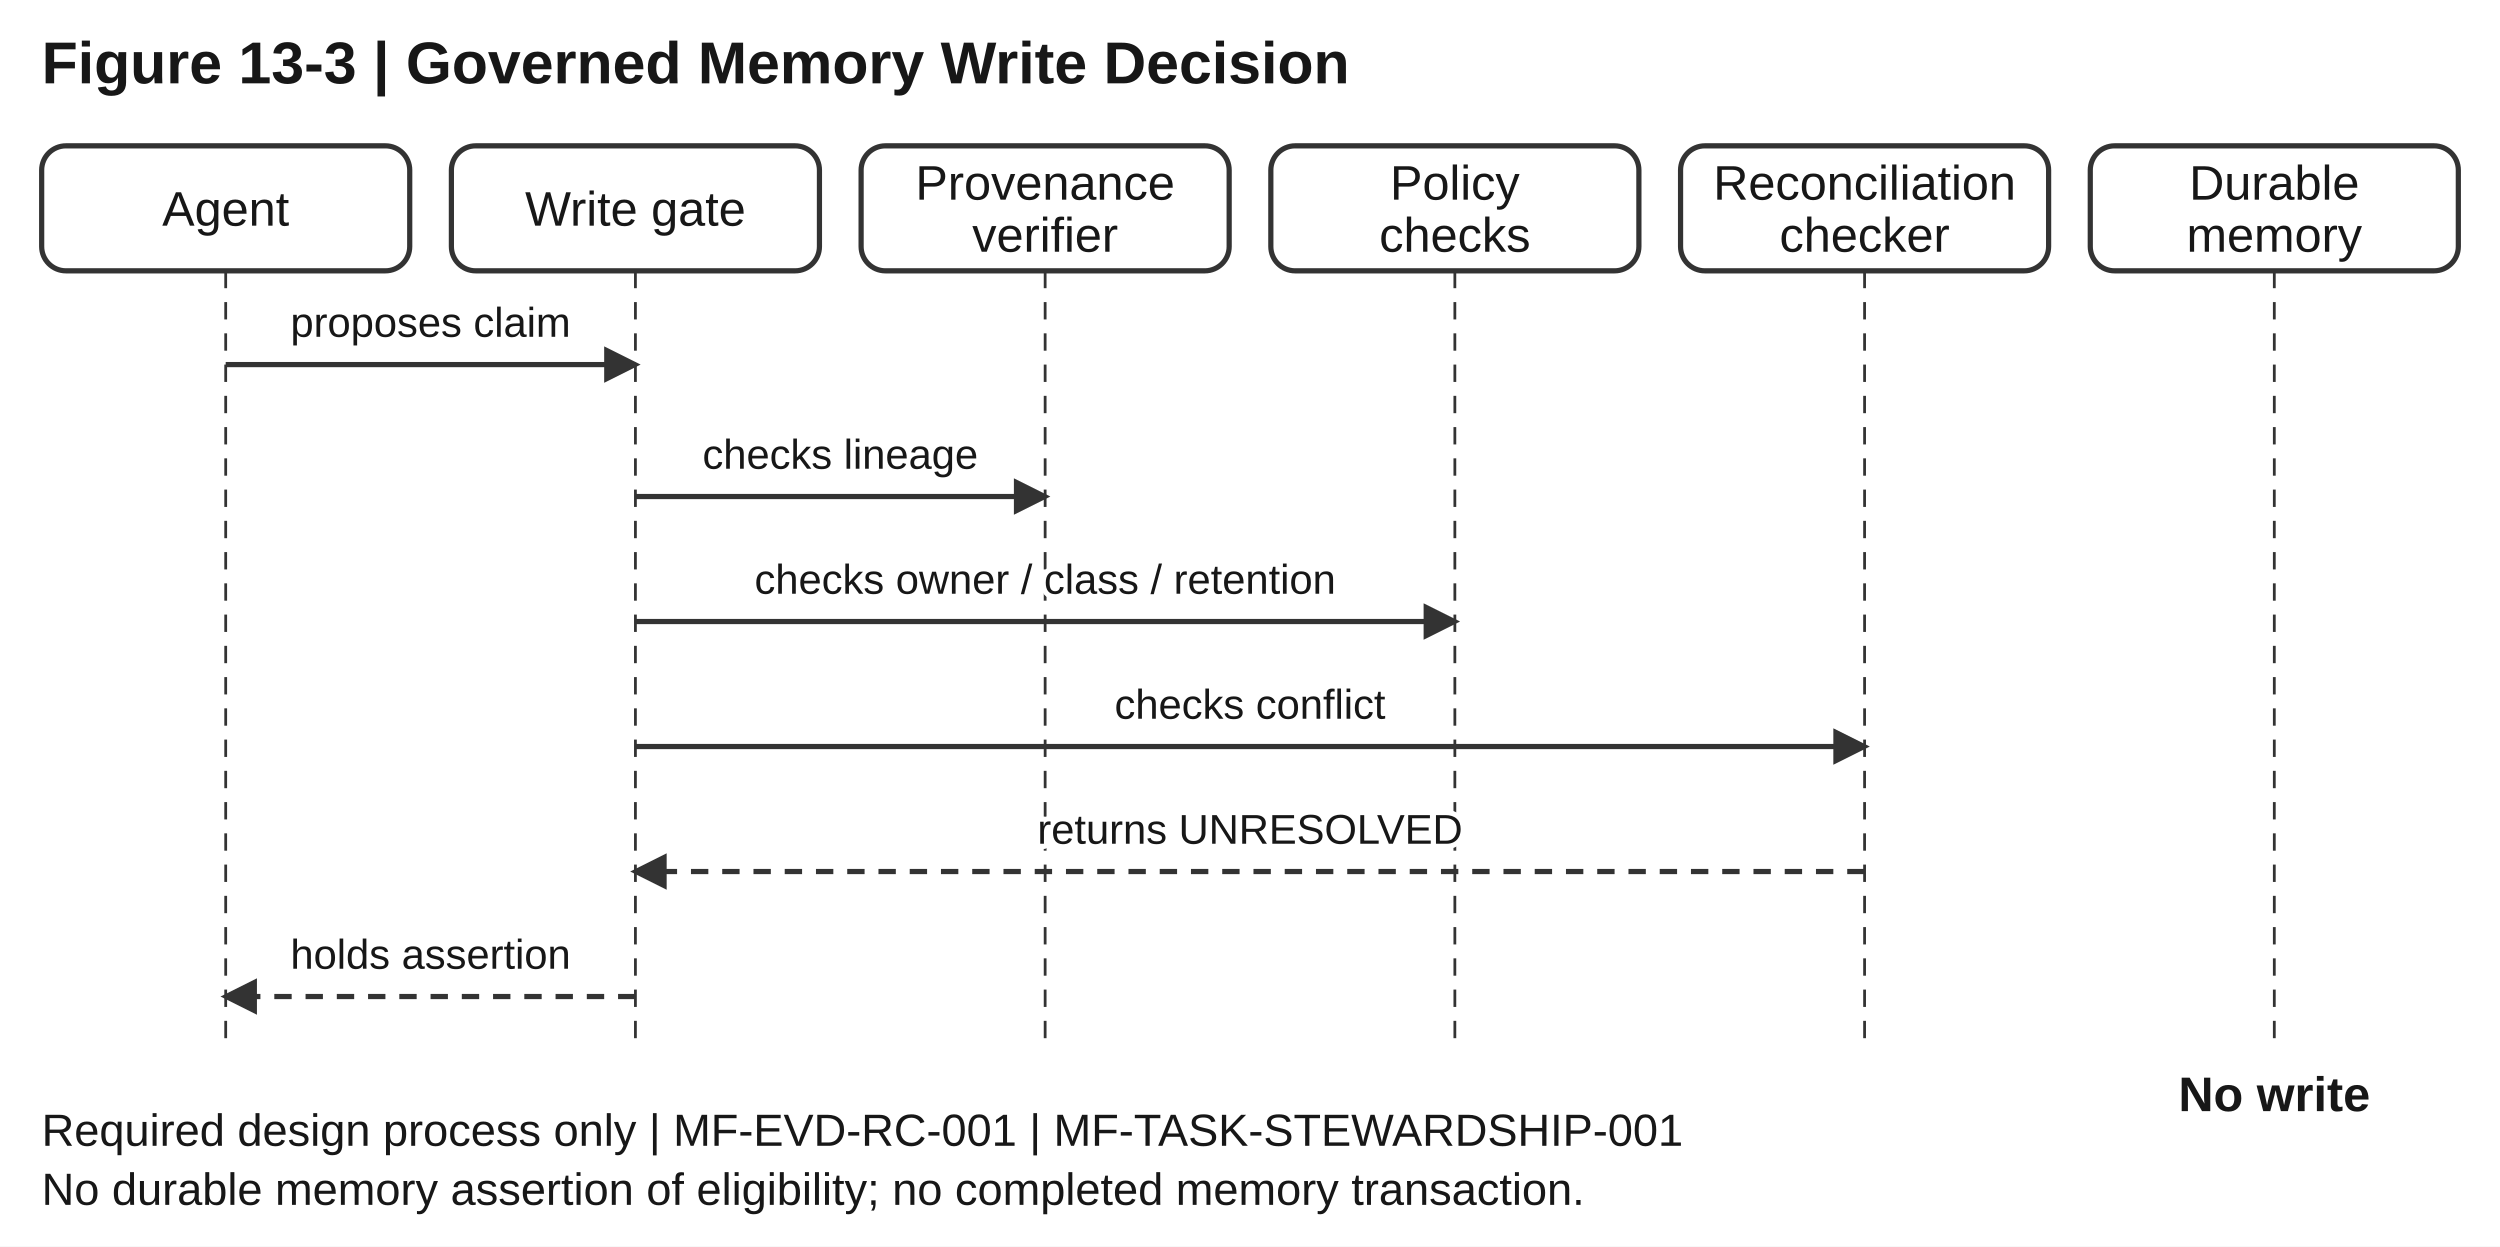
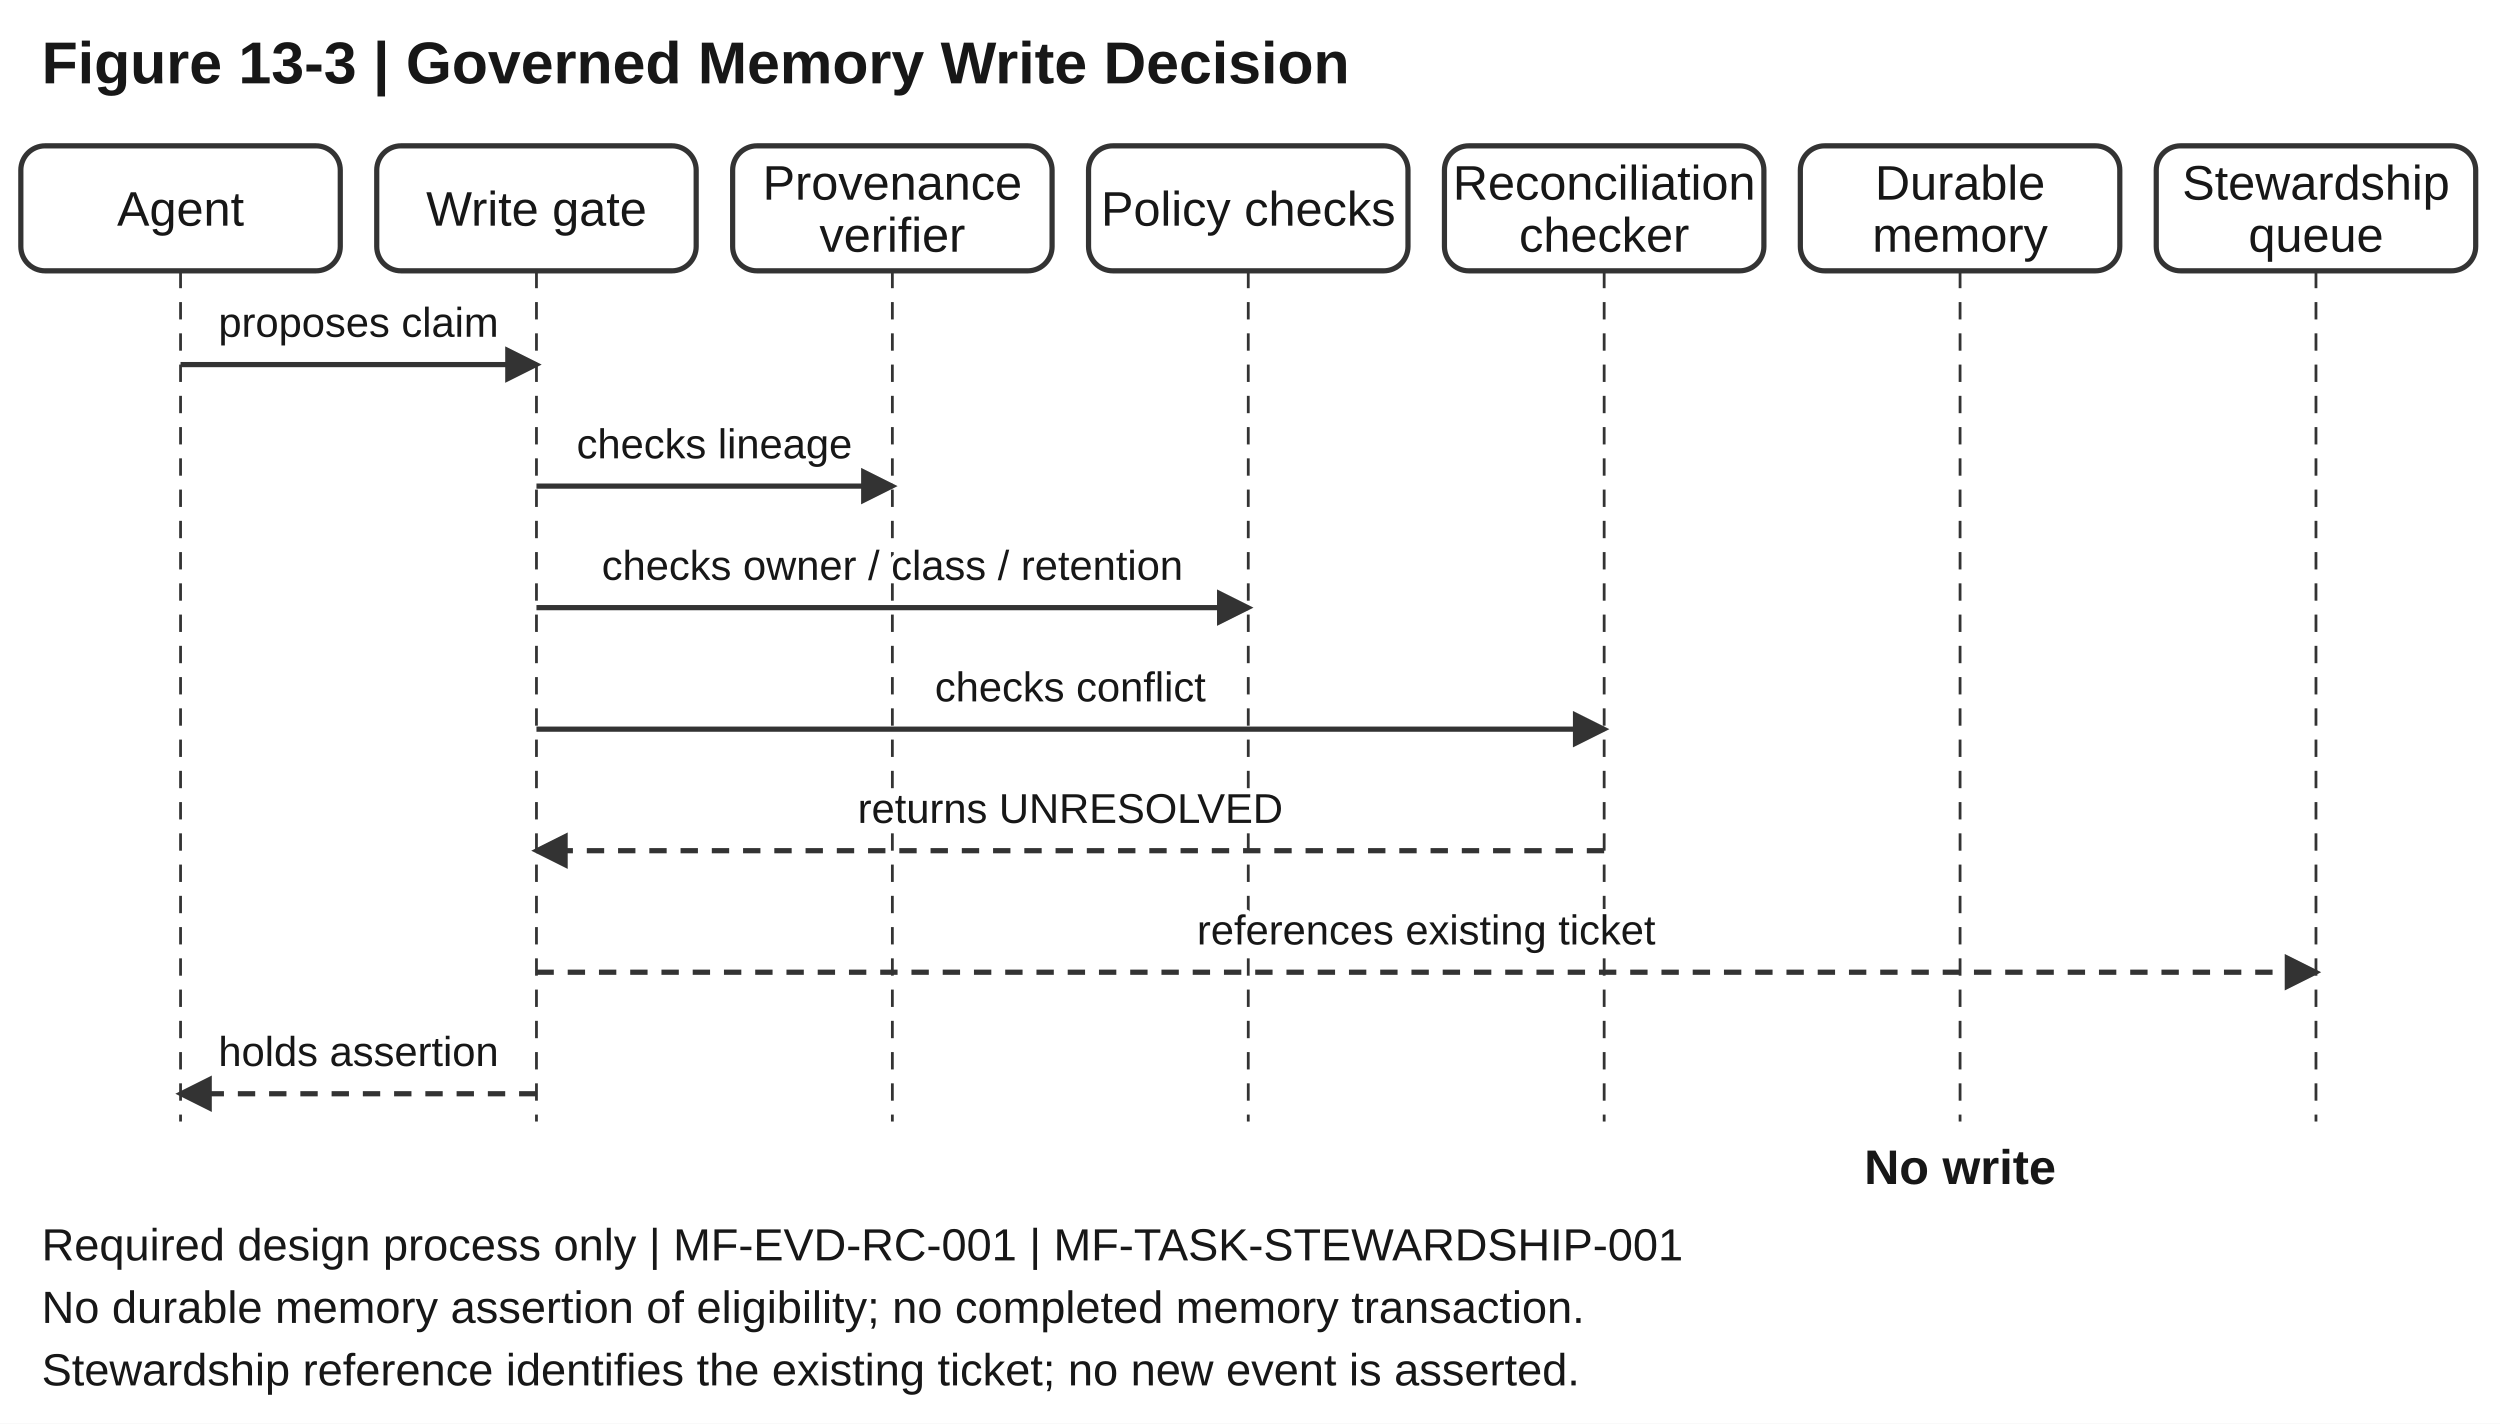
- <svg xmlns="http://www.w3.org/2000/svg" width="720" height="359" viewBox="0 0 720 359" role="img" aria-labelledby="title desc">
+ <svg xmlns="http://www.w3.org/2000/svg" width="720" height="410" viewBox="0 0 720 410" role="img" aria-labelledby="title desc">
  <defs>
    <marker id="a" markerWidth="7" markerHeight="7" refX="6" refY="3.5" orient="auto">
      <path d="M0 0 L7 3.5 L0 7 Z" fill="#333" />
    </marker>
  </defs>
  <rect width="100%" height="100%" fill="#fff" />
  <g font-family="Arial, sans-serif" fill="#171717">
    <text x="12" y="24" font-size="17" text-anchor="start" font-weight="bold">Figure 13-3  |  Governed Memory Write Decision</text>
-     <rect x="12" y="42" width="106" height="36" rx="7" fill="#fff" stroke="#333" stroke-width="1.5" />
-     <text x="65" y="65" font-size="14" text-anchor="middle">Agent</text>
-     <polyline points="65,78 65,300" fill="none" stroke="#333" stroke-width="0.8" stroke-dasharray="5 4" />
-     <rect x="130" y="42" width="106" height="36" rx="7" fill="#fff" stroke="#333" stroke-width="1.5" />
-     <text x="183" y="65" font-size="14" text-anchor="middle">Write gate</text>
-     <polyline points="183,78 183,300" fill="none" stroke="#333" stroke-width="0.8" stroke-dasharray="5 4" />
-     <rect x="248" y="42" width="106" height="36" rx="7" fill="#fff" stroke="#333" stroke-width="1.5" />
-     <text x="301" y="57.5" font-size="14" text-anchor="middle">Provenance</text>
-     <text x="301" y="72.5" font-size="14" text-anchor="middle">verifier</text>
-     <polyline points="301,78 301,300" fill="none" stroke="#333" stroke-width="0.8" stroke-dasharray="5 4" />
-     <rect x="366" y="42" width="106" height="36" rx="7" fill="#fff" stroke="#333" stroke-width="1.5" />
-     <text x="419" y="57.5" font-size="14" text-anchor="middle">Policy</text>
-     <text x="419" y="72.5" font-size="14" text-anchor="middle">checks</text>
-     <polyline points="419,78 419,300" fill="none" stroke="#333" stroke-width="0.8" stroke-dasharray="5 4" />
-     <rect x="484" y="42" width="106" height="36" rx="7" fill="#fff" stroke="#333" stroke-width="1.5" />
-     <text x="537" y="57.5" font-size="14" text-anchor="middle">Reconciliation</text>
-     <text x="537" y="72.5" font-size="14" text-anchor="middle">checker</text>
-     <polyline points="537,78 537,300" fill="none" stroke="#333" stroke-width="0.8" stroke-dasharray="5 4" />
-     <rect x="602" y="42" width="106" height="36" rx="7" fill="#fff" stroke="#333" stroke-width="1.5" />
-     <text x="655" y="57.5" font-size="14" text-anchor="middle">Durable</text>
-     <text x="655" y="72.5" font-size="14" text-anchor="middle">memory</text>
-     <polyline points="655,78 655,300" fill="none" stroke="#333" stroke-width="0.8" stroke-dasharray="5 4" />
-     <polyline points="65,105 183,105" fill="none" stroke="#333" stroke-width="1.5" marker-end="url(#a)" />
-     <text x="124" y="97" font-size="12" text-anchor="middle" paint-order="stroke" stroke="#fff" stroke-width="3" stroke-linejoin="round">proposes claim</text>
-     <polyline points="183,143 301,143" fill="none" stroke="#333" stroke-width="1.5" marker-end="url(#a)" />
-     <text x="242" y="135" font-size="12" text-anchor="middle" paint-order="stroke" stroke="#fff" stroke-width="3" stroke-linejoin="round">checks lineage</text>
-     <polyline points="183,179 419,179" fill="none" stroke="#333" stroke-width="1.5" marker-end="url(#a)" />
-     <text x="301" y="171" font-size="12" text-anchor="middle" paint-order="stroke" stroke="#fff" stroke-width="3" stroke-linejoin="round">checks owner / class / retention</text>
-     <polyline points="183,215 537,215" fill="none" stroke="#333" stroke-width="1.5" marker-end="url(#a)" />
-     <text x="360" y="207" font-size="12" text-anchor="middle" paint-order="stroke" stroke="#fff" stroke-width="3" stroke-linejoin="round">checks conflict</text>
-     <polyline points="537,251 183,251" fill="none" stroke="#333" stroke-width="1.5" stroke-dasharray="5 4" marker-end="url(#a)" />
-     <text x="360" y="243" font-size="12" text-anchor="middle" paint-order="stroke" stroke="#fff" stroke-width="3" stroke-linejoin="round">returns UNRESOLVED</text>
-     <polyline points="183,287 65,287" fill="none" stroke="#333" stroke-width="1.5" stroke-dasharray="5 4" marker-end="url(#a)" />
-     <text x="124" y="279" font-size="12" text-anchor="middle" paint-order="stroke" stroke="#fff" stroke-width="3" stroke-linejoin="round">holds assertion</text>
-     <text x="655" y="320" font-size="14" text-anchor="middle" font-weight="bold">No write</text>
-     <text x="12" y="330" font-size="13" text-anchor="start">Required design process only | MF-EVD-RC-001 | MF-TASK-STEWARDSHIP-001</text>
-     <text x="12" y="347" font-size="13" text-anchor="start">No durable memory assertion of eligibility; no completed memory transaction.</text>
+     <rect x="6" y="42" width="92" height="36" rx="7" fill="#fff" stroke="#333" stroke-width="1.5" />
+     <text x="52" y="65" font-size="14" text-anchor="middle">Agent</text>
+     <polyline points="52,78 52,323" fill="none" stroke="#333" stroke-width="0.8" stroke-dasharray="5 4" />
+     <rect x="108.5" y="42" width="92" height="36" rx="7" fill="#fff" stroke="#333" stroke-width="1.5" />
+     <text x="154.5" y="65" font-size="14" text-anchor="middle">Write gate</text>
+     <polyline points="154.5,78 154.5,323" fill="none" stroke="#333" stroke-width="0.8" stroke-dasharray="5 4" />
+     <rect x="211" y="42" width="92" height="36" rx="7" fill="#fff" stroke="#333" stroke-width="1.5" />
+     <text x="257" y="57.5" font-size="14" text-anchor="middle">Provenance</text>
+     <text x="257" y="72.5" font-size="14" text-anchor="middle">verifier</text>
+     <polyline points="257,78 257,323" fill="none" stroke="#333" stroke-width="0.8" stroke-dasharray="5 4" />
+     <rect x="313.5" y="42" width="92" height="36" rx="7" fill="#fff" stroke="#333" stroke-width="1.5" />
+     <text x="359.5" y="65" font-size="14" text-anchor="middle">Policy checks</text>
+     <polyline points="359.5,78 359.5,323" fill="none" stroke="#333" stroke-width="0.8" stroke-dasharray="5 4" />
+     <rect x="416" y="42" width="92" height="36" rx="7" fill="#fff" stroke="#333" stroke-width="1.5" />
+     <text x="462" y="57.5" font-size="14" text-anchor="middle">Reconciliation</text>
+     <text x="462" y="72.5" font-size="14" text-anchor="middle">checker</text>
+     <polyline points="462,78 462,323" fill="none" stroke="#333" stroke-width="0.8" stroke-dasharray="5 4" />
+     <rect x="518.5" y="42" width="92" height="36" rx="7" fill="#fff" stroke="#333" stroke-width="1.5" />
+     <text x="564.5" y="57.5" font-size="14" text-anchor="middle">Durable</text>
+     <text x="564.5" y="72.5" font-size="14" text-anchor="middle">memory</text>
+     <polyline points="564.5,78 564.5,323" fill="none" stroke="#333" stroke-width="0.8" stroke-dasharray="5 4" />
+     <rect x="621" y="42" width="92" height="36" rx="7" fill="#fff" stroke="#333" stroke-width="1.5" />
+     <text x="667" y="57.5" font-size="14" text-anchor="middle">Stewardship</text>
+     <text x="667" y="72.5" font-size="14" text-anchor="middle">queue</text>
+     <polyline points="667,78 667,323" fill="none" stroke="#333" stroke-width="0.8" stroke-dasharray="5 4" />
+     <polyline points="52,105 154.5,105" fill="none" stroke="#333" stroke-width="1.5" marker-end="url(#a)" />
+     <text x="103.25" y="97" font-size="12" text-anchor="middle" paint-order="stroke" stroke="#fff" stroke-width="3" stroke-linejoin="round">proposes claim</text>
+     <polyline points="154.5,140 257,140" fill="none" stroke="#333" stroke-width="1.5" marker-end="url(#a)" />
+     <text x="205.75" y="132" font-size="12" text-anchor="middle" paint-order="stroke" stroke="#fff" stroke-width="3" stroke-linejoin="round">checks lineage</text>
+     <polyline points="154.5,175 359.5,175" fill="none" stroke="#333" stroke-width="1.5" marker-end="url(#a)" />
+     <text x="257" y="167" font-size="12" text-anchor="middle" paint-order="stroke" stroke="#fff" stroke-width="3" stroke-linejoin="round">checks owner / class / retention</text>
+     <polyline points="154.5,210 462,210" fill="none" stroke="#333" stroke-width="1.5" marker-end="url(#a)" />
+     <text x="308.25" y="202" font-size="12" text-anchor="middle" paint-order="stroke" stroke="#fff" stroke-width="3" stroke-linejoin="round">checks conflict</text>
+     <polyline points="462,245 154.5,245" fill="none" stroke="#333" stroke-width="1.5" stroke-dasharray="5 4" marker-end="url(#a)" />
+     <text x="308.25" y="237" font-size="12" text-anchor="middle" paint-order="stroke" stroke="#fff" stroke-width="3" stroke-linejoin="round">returns UNRESOLVED</text>
+     <polyline points="154.5,280 667,280" fill="none" stroke="#333" stroke-width="1.5" stroke-dasharray="5 4" marker-end="url(#a)" />
+     <text x="410.75" y="272" font-size="12" text-anchor="middle" paint-order="stroke" stroke="#fff" stroke-width="3" stroke-linejoin="round">references existing ticket</text>
+     <polyline points="154.5,315 52,315" fill="none" stroke="#333" stroke-width="1.5" stroke-dasharray="5 4" marker-end="url(#a)" />
+     <text x="103.25" y="307" font-size="12" text-anchor="middle" paint-order="stroke" stroke="#fff" stroke-width="3" stroke-linejoin="round">holds assertion</text>
+     <text x="564.5" y="341" font-size="14" text-anchor="middle" font-weight="bold">No write</text>
+     <text x="12" y="363" font-size="13" text-anchor="start">Required design process only | MF-EVD-RC-001 | MF-TASK-STEWARDSHIP-001</text>
+     <text x="12" y="381" font-size="13" text-anchor="start">No durable memory assertion of eligibility; no completed memory transaction.</text>
+     <text x="12" y="399" font-size="13" text-anchor="start">Stewardship reference identifies the existing ticket; no new event is asserted.</text>
  </g>
</svg>
